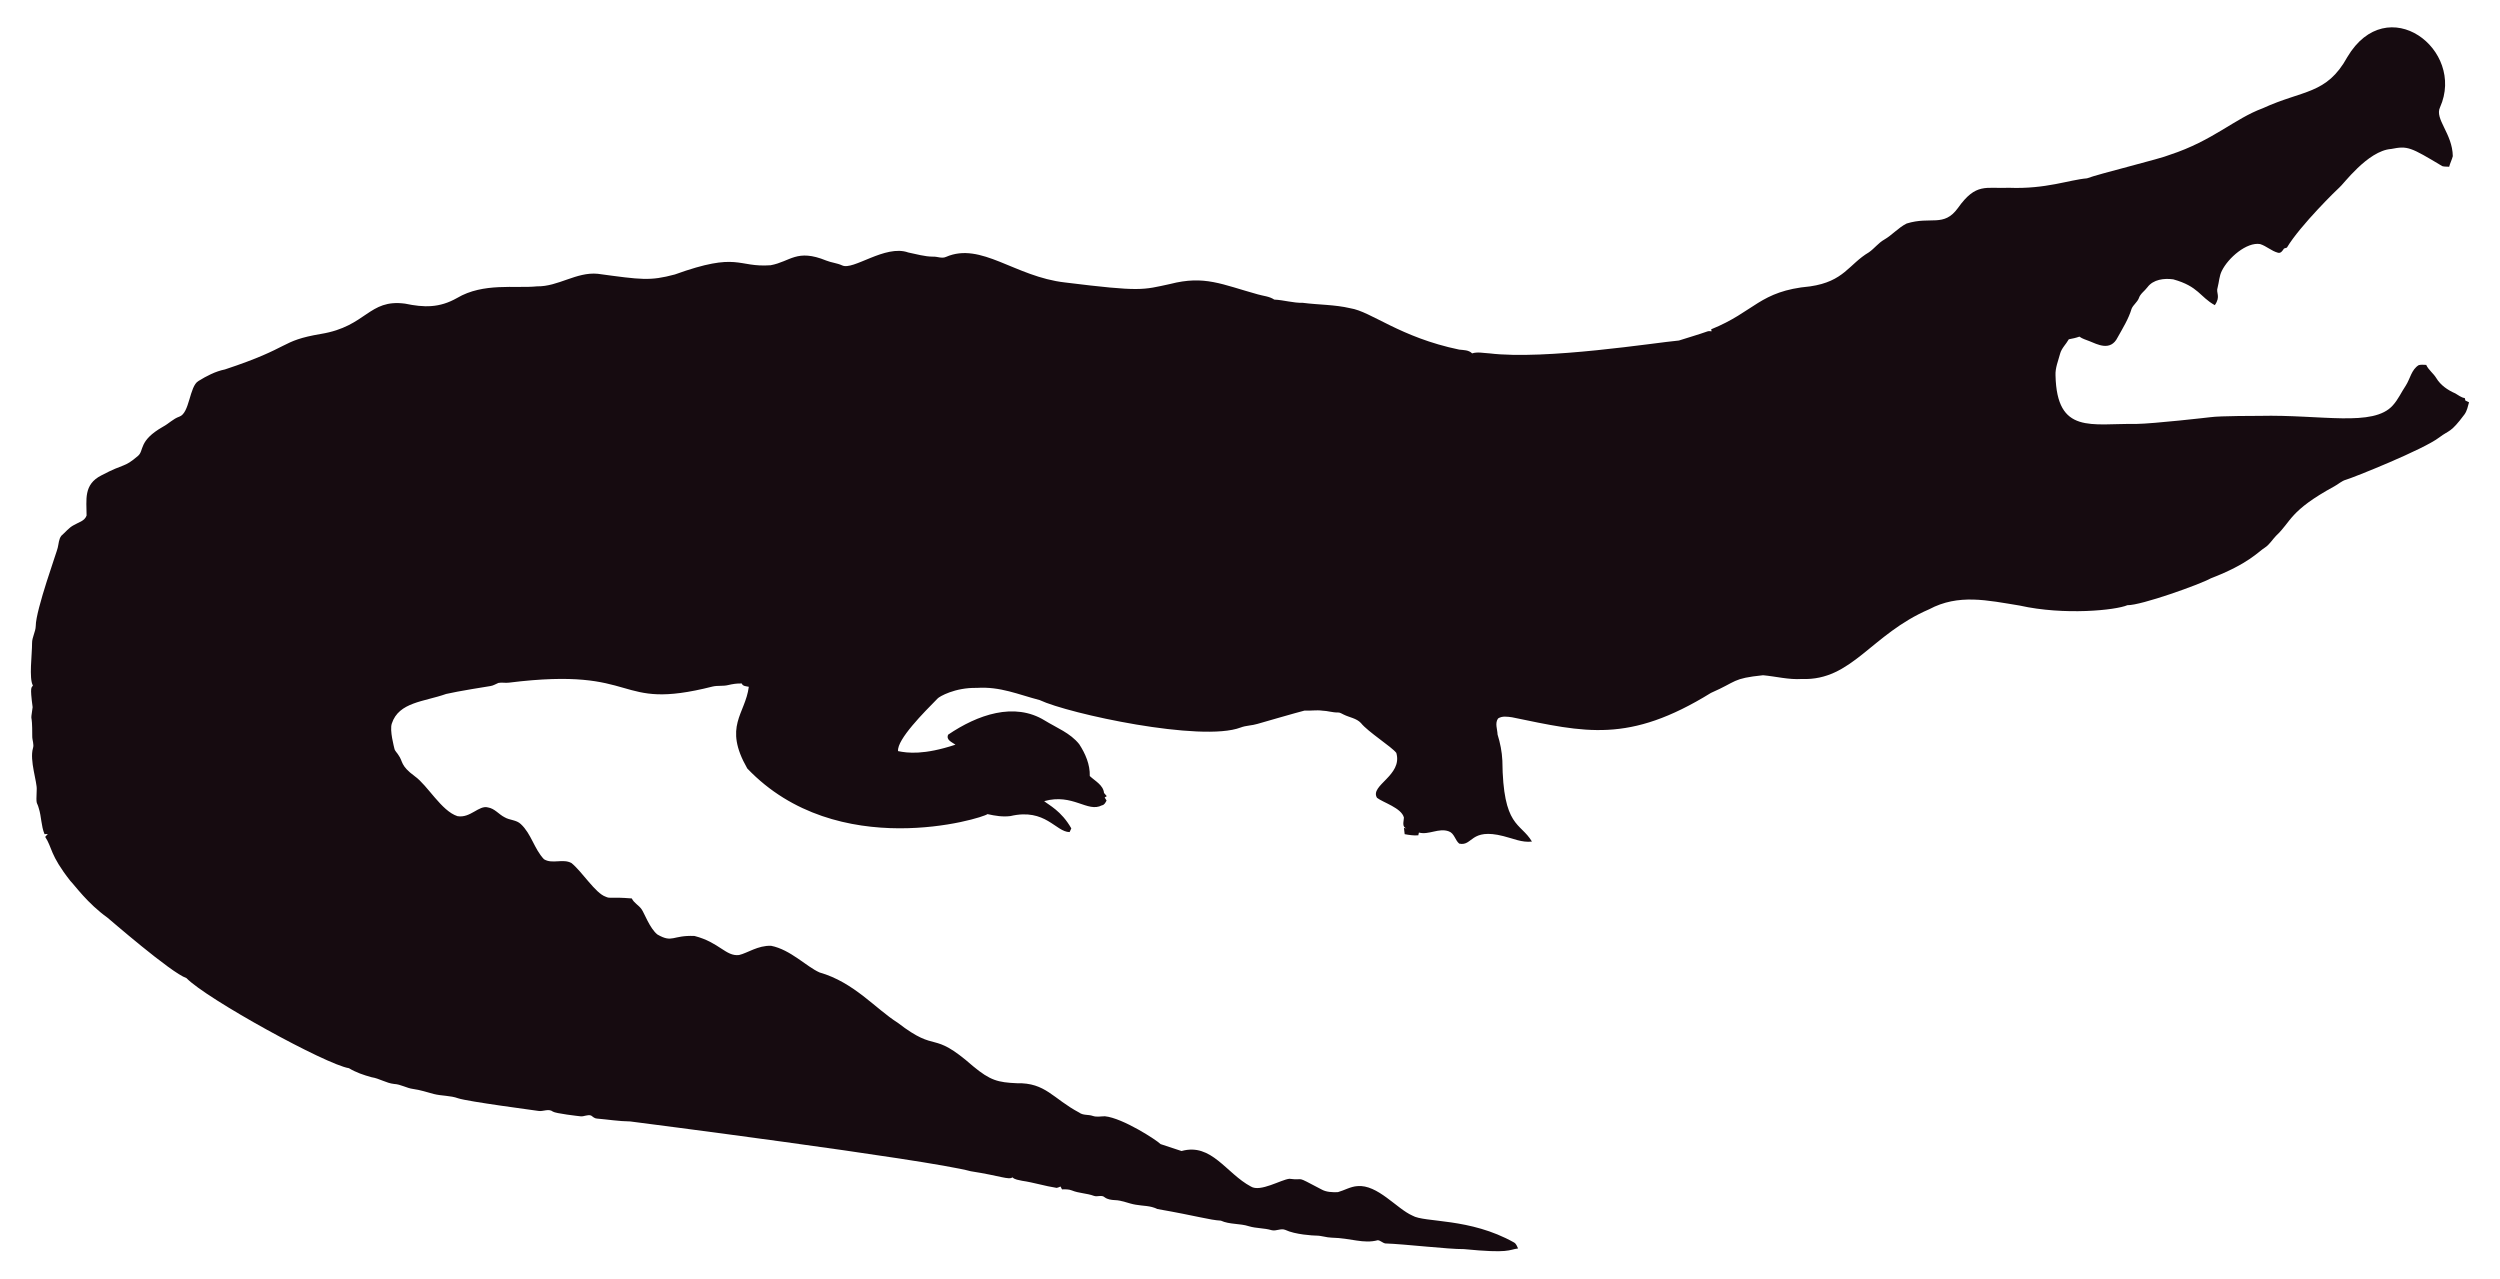
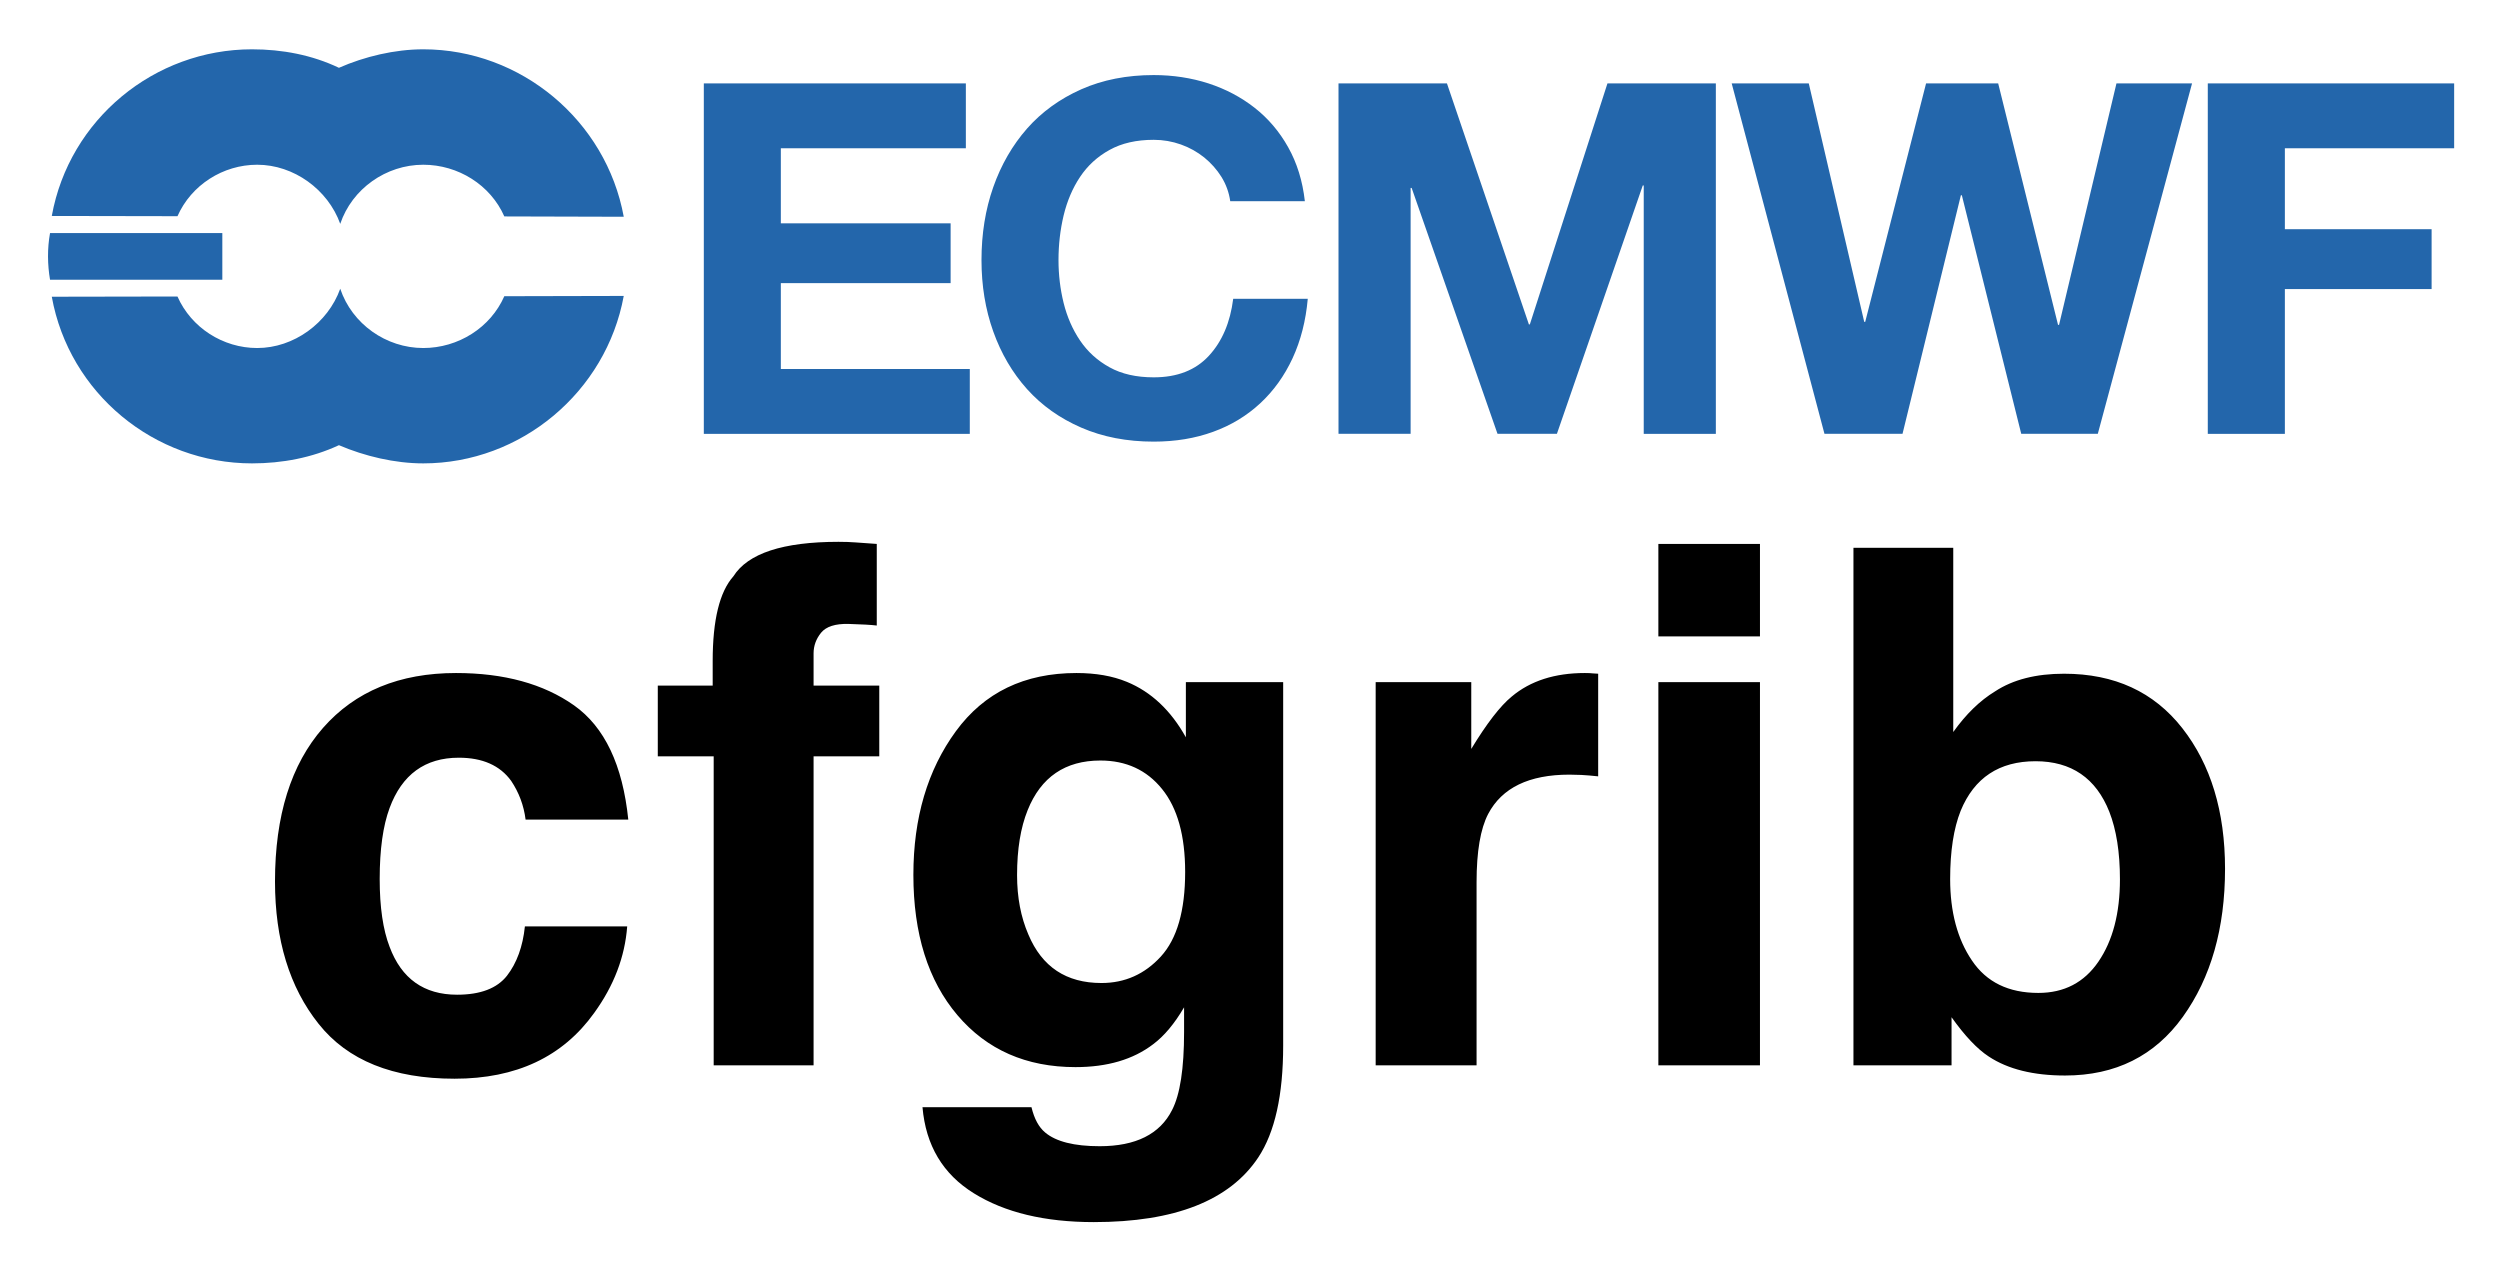
- <svg xmlns="http://www.w3.org/2000/svg" version="1.1" id="Layer_1" x="0px" y="0px" viewBox="0 0 2625.022 1342.022" enable-background="new 0 0 2625.022 1342.022" xml:space="preserve">
-   <path fill="#160B10" d="M2562.057,112.664c-5.93,12.226,13.089,27.649,13.408,51.328c-0.967,3.791-2.837,7.289-3.816,11.093  c-2.417-0.267-4.923,0.089-7.226-0.636c-33.512-20.05-36.245-21.483-53.631-18.038c-24.88,1.775-51.012,38.147-54.547,40.579  c-1,0.685-40.963,39.485-54.967,62.993c-1.056,0.331-2.086,0.661-3.078,1.005c-1.45,2.188-3.295,5.317-6.386,4.363  c-6.755-1.794-12.047-7.022-18.687-9.083c-14.172-2.325-33.569,14.577-40.185,28.126c-2.76,5.432-2.862,11.614-4.401,17.415  c-2.078,5.918,3.558,9.203-2.964,18.611c-15.758-8.651-16.89-19.671-43.645-27.108c-9.541-1.323-21.002,0.025-27.146,8.345  c-2.9,3.956-7.454,6.64-8.994,11.487c-1.705,4.223-5.788,6.857-7.569,10.978c-3.219,10.775-9.274,20.417-14.705,30.186  c-7.484,15.043-21.458,7.113-29.639,3.893c-3.549-1.501-7.378-2.404-10.482-4.745c-3.613,1.31-7.378,2.124-11.131,2.799  c-2.9,5.19-7.62,9.362-9.184,15.252c-1.972,7.442-5.139,14.807-4.771,22.656c1.426,62.435,37.744,50.23,84.657,50.985  c18.427-0.238,76.659-6.917,77.661-7.06c10.315-1.512,51.103-1.387,52.104-1.425c64.718-1.507,119.253,12.017,139.725-10.991  c5.622-6.144,8.955-13.878,13.598-20.735c4.617-7.073,5.915-16.893,13.662-21.562c2.519-0.687,5.19-0.305,7.81-0.242  c2.481,5.406,7.582,8.854,10.609,13.891c4.503,7.467,12.047,12.632,19.921,16.041c3.269,1.794,6.144,4.389,9.999,4.936  c0.166,0.852,0.369,1.705,0.598,2.57c1.259,0.611,2.519,1.208,3.854,1.819c-1.196,4.325-2.073,8.854-4.681,12.606  c-14.981,20.134-15.737,16.079-26.561,24.297c-16.513,12.73-90.704,42.38-97.937,44.421c-4.63,1.259-8.078,4.719-12.199,6.907  c-47.689,26.034-44.914,36.755-61.276,51.99c-3.969,4.096-6.856,9.273-11.754,12.403c-6.886,4.248-16.845,16.908-56.76,32.26  c-10.994,6.222-73.381,28.559-87.544,28.177c-12.182,5.289-66.295,10.873-113.113,0.394c-34.047-5.52-64.247-12.539-95.05,3.905  c-61.045,26.219-81.054,75.205-133.67,73.195c-13.739,0.903-27.159-2.684-40.745-3.943c-32.756,3.396-26.951,6.432-54.687,18.547  c-86.536,53.421-132.198,41.426-208.888,25.607c-4.859-0.636-10.304-1.616-14.68,1.259c-3.511,4.999-0.687,11.232-0.509,16.804  c2.76,8.879,4.605,18.076,5.037,27.388c0.678,70.703,18.876,64.615,31.064,85.038c-10.38,1.31-20.137-3.346-30.008-5.724  c-35.054-8.942-31.959,10.974-46.367,7.887c-4.376-3.651-5.076-10.864-10.94-12.886c-10.482-3.893-20.875,4.033-31.37,1.285  c-0.165,0.725-0.483,2.163-0.649,2.875c-4.834,0.432-9.592-0.331-14.311-1.196c-0.153-2.201-0.407-4.401-0.751-6.551  c0.7,0.127,2.112,0.382,2.824,0.509c-5.368-1.387-2.926-7.48-2.862-11.411c-2.581-10.171-21.93-15.743-28.266-20.735  c-7.896-13.101,27.192-23.356,20.29-47.143c-4.808-6.385-29.888-22.164-37.17-31.395c-4.783-5.063-12.047-5.813-18.013-8.815  c-1.972-0.827-3.791-2.315-6.017-2.239c-5.597,0.191-10.965-1.781-16.537-1.908c-6.208-0.878-12.441,0.318-18.661-0.076  c-6.376,1.51-49.471,13.993-49.471,13.993c-5.775,1.781-11.97,1.603-17.631,3.791c-41.153,15.671-180.401-14.399-211.051-28.838  c-22.477-5.819-41.27-14.396-65.945-12.772c-23.033-0.496-39.521,9.215-41.101,11.08c-14.156,14.382-42.805,43.009-41.597,55.297  c9.881,2.049,27.067,4.244,60.297-6.755c-3.6-2.633-10.164-4.859-7.683-10.52c30.91-20.96,69.478-34.528,101.385-14.896  c12.454,7.683,26.879,13.128,36.241,24.907c6.449,9.897,11.461,21.384,11.08,33.43c5.483,5.19,14.184,9.464,14.96,17.771  c0.954,1.132,1.883,2.239,2.9,3.371c-0.56,0.344-1.679,1.03-2.251,1.361c0.674,1.081,1.336,2.15,2.022,3.244  c-1.157,2.112-2.252,4.643-4.923,5.037c-15.167,7.923-30.412-12.885-60.589-4.414c4.515,3.914,17.957,10.035,28.495,28.596  c-0.623,1.285-1.221,2.582-1.781,3.893c-14.581-0.066-25.26-25.439-62.103-16.83c-8.065,1.081-16.27-0.28-24.119-2.048  c-5.689,4.616-157.704,51.097-252.241-47.919c-25.462-44.516-2.105-56.742,1.616-85.776c-2.646-0.598-6.259-0.445-7.429-3.447  c-4.834-0.216-9.63,0.547-14.311,1.666c-5.343,1.336-10.927,0.254-16.283,1.527c-104.921,26.598-73.475-21.586-213.976-4.058  c-3.638,0.483-7.327-0.471-10.927,0.267c-2.722,1.043-5.203,2.786-8.129,3.244c-1.005,0.139-35.568,5.632-46.749,8.332  c-23.248,8.245-49.669,8.494-57.027,31.013c-2.544,7.127,2.495,25.23,2.659,26.23c0.509,2.748,2.964,4.529,4.274,6.907  c5.125,7.002,1.576,10.814,17.186,22.287c13.483,9.569,27.903,36.42,44.764,41.877c13.652,2.389,22.508-11.842,32.107-9.146  c7.022,1.107,11.334,7.276,17.415,10.317c5.356,3.193,12.365,2.633,17.033,7.162c11.029,10.189,14.018,26.078,24.284,36.878  c8.765,5.47,19.972-0.979,28.965,4.071c11.309,9.233,25.045,31.634,35.809,35.287c4.836,2.294,4.589-0.02,27.477,1.832  c2.226,4.796,7.327,7.085,10.253,11.347c2.611,3.387,8.633,20.294,16.715,26.574c16.075,9.185,15.426,0.491,38.875,1.488  c26.056,6.667,32.977,21.713,46.774,19.997c8.688-1.942,19.833-10.206,33.646-9.68c20.419,4.043,37.013,21.857,50.896,27.986  c36.199,10.4,58.502,37.92,82.062,52.817c43.011,33.213,34.403,6.396,79.034,45.566c18.208,15.125,26.246,17.04,45.986,17.936  c30.318-0.751,37.93,16.193,65.525,30.81c4.134,3.155,9.541,1.844,14.196,3.498c4.147,1.463,8.51,0.394,12.772,0.369  c18.974,1.87,55.059,25.539,58.465,29.232c7.353,2.353,14.667,4.91,22.02,7.276c31.527-8.837,46.862,23.524,72.916,37.323  c9.817,6.052,31.604-7.299,40.338-8.179c17.829,2.357,3.781-4.531,33.392,11.016c5.241,3.066,11.589,3.218,17.504,3.028  c6.869-1.921,13.204-5.852,20.48-6.348c21.245-1.942,41.314,23.767,57.816,30.975c12.756,7.578,60.29,2.089,106.638,28.189  c2.366,1.298,3.155,4.007,4.3,6.284c-10.435,1.423-8.676,5.392-56.964,0.7c-16.115,0.199-61.486-5.252-82.52-5.953  c-2.824-0.572-4.91-3.04-7.772-3.397c-15.269,4.072-27.792-2.198-48.492-2.671c-5.546-0.102-10.825-2.201-16.359-2.162  c-2.762-0.015-21.848-1.008-32.323-6.004c-4.758-1.972-9.668,1.654-14.476,0.293c-7.747-2.315-16.003-1.781-23.737-4.121  c-9.541-3.104-20.277-1.692-29.41-5.865c-12.12-0.691-23.98-4.714-66.899-12.25c-6.984-3.625-14.985-3.091-22.516-4.49  c-7.416-1.145-14.324-4.643-21.892-4.821c-3.727-0.204-7.632-0.649-10.698-2.939c-3.206-2.951-7.645-0.127-11.334-1.539  c-7.531-2.798-15.774-2.646-23.203-5.712c-3.282-1.298-6.844-1.17-10.278-1.081c-0.394-0.763-1.183-2.264-1.577-3.015  c-1.285,0.636-2.608,1.119-3.982,1.45c-12.263-1.87-24.131-5.674-36.394-7.467c-3.46-0.903-7.404-1.005-10.113-3.6  c-3.831,2.97-12.398-1.54-43.747-6.411c-46.335-12.483-357.594-52.295-357.594-52.295c-11.716-0.14-23.317-2.023-34.982-3.015  c-2.442-0.127-4.211-1.844-6.068-3.18c-3.753-1.387-7.467,1.336-11.271,0.789c-2.02-0.195-26.027-2.946-28.838-4.923  c-4.592-3.587-10.278,0.216-15.367-0.738c-2.203-0.387-74.203-9.818-84.135-13.242c-8.243-2.989-17.224-2.379-25.658-4.529  c-7.162-1.895-14.209-4.274-21.574-5.254c-6.92-0.878-13.001-4.923-20.035-5.266c-8.319-0.878-15.443-5.826-23.648-7.073  c-8.256-2.252-16.448-5.037-23.775-9.49c-23.552-3.584-149.518-72.739-170.649-94.63c-16.013-5.37-81.914-62.745-82.914-63.439  c-21.039-15.096-34.147-33.758-38.964-38.595c-21.778-27.726-18.854-34.892-26.396-46.215c0.916-1.018,1.832-2.01,2.748-3.015  c-1.145,0.038-2.29,0.076-3.435,0.14c-3.651-8.676-3.18-18.28-6.042-27.172c-2.062-7.913-2.975-1.701-2.175-19.526  c0.634-7.664-7.675-30.697-3.931-43.518c1.348-4.16-0.814-8.281-0.751-12.454c0.068-28.882-2.418-11.02,0.394-30.657  c-3.041-22.85-1.09-20.042,0.305-22.719c-4.294-7.378-0.844-32.606-0.89-44.586c-0.025-6.246,3.714-11.741,3.867-17.962  c0-16.859,22.775-79.378,23.076-82.113c1.056-4.198,1.043-9.032,3.778-12.568c4.338-3.74,7.874-8.485,13.052-11.169  c4.745-2.913,11.411-4.172,13.471-10.088c0.043-16.362-3.503-32.575,15.532-42.157c25.219-13.344,23.115-7.424,38.34-20.379  c6.931-5.754,0.059-15.764,26.434-30.772c5.915-3.129,10.622-8.281,17.046-10.507c11.015-3.661,10.497-31.892,20.099-37.437  c8.612-5.33,17.796-10.113,27.795-12.148c71.433-23.584,56.818-29.805,100.939-37.31c48.019-7.907,49.805-36.895,88.244-31.777  c19.858,4.163,35.994,4.605,54.61-5.953c27.665-16.35,60.97-9.859,83.919-12.212c22.172,0.42,41.279-15.29,63.693-13.191  c46.138,6.272,54.878,7.691,80.993,0.738c67.442-24.31,65.094-7.128,100.634-9.706c20.946-3.875,27.233-17.596,58.388-4.91  c5.368,2.188,11.283,2.595,16.575,5.025c11.553,5.818,45.215-22.204,69.43-13.535c8.676,1.717,17.262,4.401,26.205,4.401  c4.49-0.216,9.083,2.252,13.446,0.293c37.015-16.156,72.304,20.872,125.096,26.815c80.305,9.923,81.3,7.845,110.289,1.603  c36.266-9.336,54.189,0.413,92.111,10.902c5.775,1.717,12.11,1.984,17.237,5.47c10.075,0.458,19.844,3.638,29.983,3.396  c16.588,2.163,33.506,1.819,49.853,5.686c21.982,3.418,52.115,30.498,114.347,43.441c4.681,0.572,9.999,0.28,13.586,3.956  c5.864-1.844,12.047-0.267,18.038-0.025c59.148,7.176,174.934-11.359,199.106-13.471c9.82-3.218,19.819-5.966,29.576-9.452  c1.488-0.674,3.155-0.356,4.758-0.229c-0.115-0.522-0.356-1.577-0.483-2.099c45.944-18.548,50.589-40.213,103.827-45.057  c35.891-5.17,40.645-23.282,61.836-35.809c5.712-3.969,9.897-9.808,16.028-13.281c8.408-4.872,14.82-12.555,23.559-16.931  c25.605-7.944,38.867,4.305,53.847-16.257c19.089-26.933,29.276-20.168,53.605-21.256c38.819,1.522,63.061-8.345,81.948-9.935  c11.484-4.495,77.877-20.69,87.061-24.742c45.297-14.857,67.746-37.884,97.505-48.848c42.187-19.404,67.008-14.225,88.74-53.694  C2506.582-10.604,2589.134,52.018,2562.057,112.664z" />
+ <svg xmlns="http://www.w3.org/2000/svg" role="img" viewBox="-5.24 28.26 272.74 138.49">
+   <g fill="#2366ab">
+     <path d="M100.131 37.361v7.071h-20.185v8.191h18.523v6.529H79.946v9.367h20.615v7.071H71.544V37.361zm27.884 10.198c-.504-.803-1.127-1.506-1.874-2.116-.753-.604-1.6-1.083-2.546-1.419-.946-.336-1.936-.51-2.969-.51-1.892 0-3.498.367-4.817 1.102-1.326.728-2.396 1.712-3.218 2.944-.822 1.232-1.413 2.633-1.793 4.201-.373 1.569-.56 3.193-.56 4.874 0 1.606.187 3.168.56 4.681.38 1.519.971 2.882 1.793 4.096.822 1.214 1.892 2.191 3.218 2.919 1.32.734 2.925 1.095 4.817 1.095 2.571 0 4.575-.784 6.019-2.353 1.45-1.569 2.328-3.641 2.652-6.212h8.135c-.212 2.39-.766 4.55-1.656 6.479-.896 1.929-2.073 3.567-3.535 4.923s-3.174 2.396-5.135 3.106c-1.967.716-4.127 1.071-6.479 1.071-2.932 0-5.564-.51-7.898-1.525-2.34-1.015-4.313-2.415-5.919-4.201-1.6-1.786-2.832-3.884-3.691-6.293-.859-2.409-1.282-5.004-1.282-7.786 0-2.857.423-5.508 1.282-7.955.859-2.44 2.091-4.575 3.691-6.398 1.606-1.817 3.579-3.243 5.919-4.282 2.334-1.033 4.967-1.55 7.898-1.55 2.104 0 4.096.305 5.969.909 1.874.61 3.548 1.494 5.029 2.652 1.481 1.158 2.708 2.595 3.666 4.307.965 1.718 1.575 3.679 1.824 5.894h-8.141c-.137-.965-.461-1.849-.959-2.652m24.602-10.198l8.938 26.285h.106l8.465-26.285h11.826v38.229h-7.867V48.495h-.106l-9.367 27.094h-6.479L148.765 48.763h-.112v26.826h-7.867V37.361zm62.652 38.226l-6.479-26.023h-.106l-6.367 26.023h-8.515l-10.121-38.229h8.409l6.05 26.017h.106l6.641-26.017h7.867l6.529 26.34h.112l6.262-26.34h8.247l-10.282 38.229z" />
+     <path d="M262.498 37.361v7.071h-18.468v8.832h16.009v6.529h-16.009v15.797h-8.409V37.361zM.218 58.776h18.797v-5.091H.218c-.305 1.705-.28 3.442 0 5.091m62.59 1.769c-1.923 10.488-11.216 18.268-21.873 18.268-3.1 0-6.398-.784-9.199-1.986-2.938 1.369-6.181 1.986-9.486 1.986-10.65 0-19.937-7.637-21.841-18.181l13.712-.025c1.506 3.411 4.973 5.621 8.695 5.621 3.996 0 7.718-2.72 9.062-6.467 1.288 3.84 5.004 6.467 9.056 6.467 3.809 0 7.332-2.21 8.845-5.652z" />
+     <path d="M62.809 51.908c-1.923-10.5-11.216-18.268-21.873-18.268-3.1 0-6.398.784-9.199 2.017-2.938-1.4-6.181-2.017-9.486-2.017-10.65 0-19.937 7.631-21.841 18.181l13.712.025c1.506-3.411 4.973-5.614 8.695-5.614 3.996 0 7.718 2.708 9.062 6.448 1.288-3.828 5.004-6.448 9.056-6.448 3.809 0 7.332 2.203 8.845 5.639z" />
+   </g>
+   <path d="M52.1 117.677h11.204c-.611-5.957-2.586-10.113-5.924-12.469-3.338-2.346-7.626-3.524-12.873-3.524-6.164 0-10.997 1.996-14.499 5.978-3.502 3.993-5.247 9.578-5.247 16.757 0 6.371 1.582 11.553 4.756 15.535 3.164 3.993 8.117 5.989 14.837 5.989 6.72 0 11.804-2.389 15.23-7.178 2.149-2.967 3.349-6.109 3.6-9.437h-11.16c-.229 2.204-.884 3.993-1.953 5.378-1.08 1.375-2.891 2.073-5.444 2.073-3.611 0-6.066-1.746-7.364-5.226-.72-1.866-1.08-4.331-1.08-7.397 0-3.218.36-5.804 1.08-7.746 1.353-3.655 3.873-5.487 7.549-5.487 2.586 0 4.495.84 5.717 2.531.84 1.255 1.375 2.662 1.571 4.222zm-7.397-16.113zm43.408-14.128c-.556-.044-1.189-.065-1.876-.065-6.055 0-9.884 1.255-11.466 3.764-1.506 1.691-2.258 4.767-2.258 9.24v2.684h-5.989v7.713h6.098v33.71h10.898v-33.71h7.167v-7.713h-7.167V99.535c0-.818.273-1.571.818-2.247.556-.676 1.549-.993 2.989-.96 1.451.044 2.476.098 3.087.175V87.6c-.971-.076-1.735-.131-2.302-.164zm33.295 45.176c-1.767 1.931-3.927 2.891-6.48 2.891-3.84 0-6.491-1.756-7.975-5.291-.818-1.887-1.233-4.047-1.233-6.48 0-2.815.382-5.171 1.156-7.091 1.451-3.611 4.102-5.411 7.931-5.411 2.815 0 5.062 1.036 6.731 3.109 1.68 2.073 2.52 5.084 2.52 9.055 0 4.211-.884 7.287-2.651 9.218zm-3.72-29.968c-1.56-.644-3.393-.96-5.487-.96-5.673 0-10.058 2.116-13.157 6.349-3.087 4.222-4.636 9.448-4.636 15.666 0 6.437 1.604 11.542 4.811 15.317 3.207 3.775 7.506 5.662 12.873 5.662 3.469 0 6.295-.829 8.477-2.498 1.2-.895 2.324-2.236 3.371-4.026v2.684c0 3.993-.436 6.829-1.309 8.52-1.32 2.629-3.96 3.949-7.898 3.949-2.782 0-4.767-.502-5.946-1.495-.687-.567-1.189-1.484-1.495-2.76H95.4c.36 4.167 2.226 7.298 5.607 9.393 3.371 2.095 7.735 3.142 13.08 3.142 8.837 0 14.826-2.356 17.946-7.058 1.811-2.738 2.716-6.797 2.716-12.197v-39.656h-10.615v6.022c-1.636-2.935-3.786-4.964-6.447-6.055zm-1.996-1.08zm52.485.131c-.142-.011-.305-.011-.513-.011-3.273 0-5.935.851-7.975 2.564-1.255 1.025-2.727 2.935-4.418 5.717v-7.287h-10.429v41.805h11.008v-19.975c0-3.36.425-5.837 1.266-7.451 1.505-2.858 4.462-4.287 8.858-4.287.338 0 .764.011 1.309.033.535.033 1.145.076 1.833.153V101.76c-.48-.033-.796-.044-.938-.065zm18.59-4.004V87.6h-11.084v10.091zm-11.084 4.986v41.805h11.084V102.677zm57.165 5.029c-3.109-3.971-7.407-5.946-12.906-5.946-3.044 0-5.553.633-7.517 1.92-1.669 1.015-3.186 2.498-4.571 4.44V88.026h-10.888v56.456h10.702v-5.247c1.451 2.04 2.804 3.469 4.058 4.287 2.095 1.385 4.877 2.073 8.324 2.073 5.498 0 9.786-2.138 12.851-6.404 3.066-4.266 4.604-9.655 4.604-16.146 0-6.262-1.56-11.379-4.658-15.339zm-9.153 25.463c-1.56 2.28-3.742 3.415-6.557 3.415-3.251 0-5.662-1.178-7.244-3.535-1.593-2.346-2.378-5.313-2.378-8.891 0-3.044.382-5.52 1.145-7.44 1.484-3.611 4.211-5.411 8.171-5.411 3.906 0 6.6 1.844 8.051 5.52.764 1.953 1.156 4.407 1.156 7.364 0 3.709-.785 6.698-2.346 8.978z" />
</svg>
